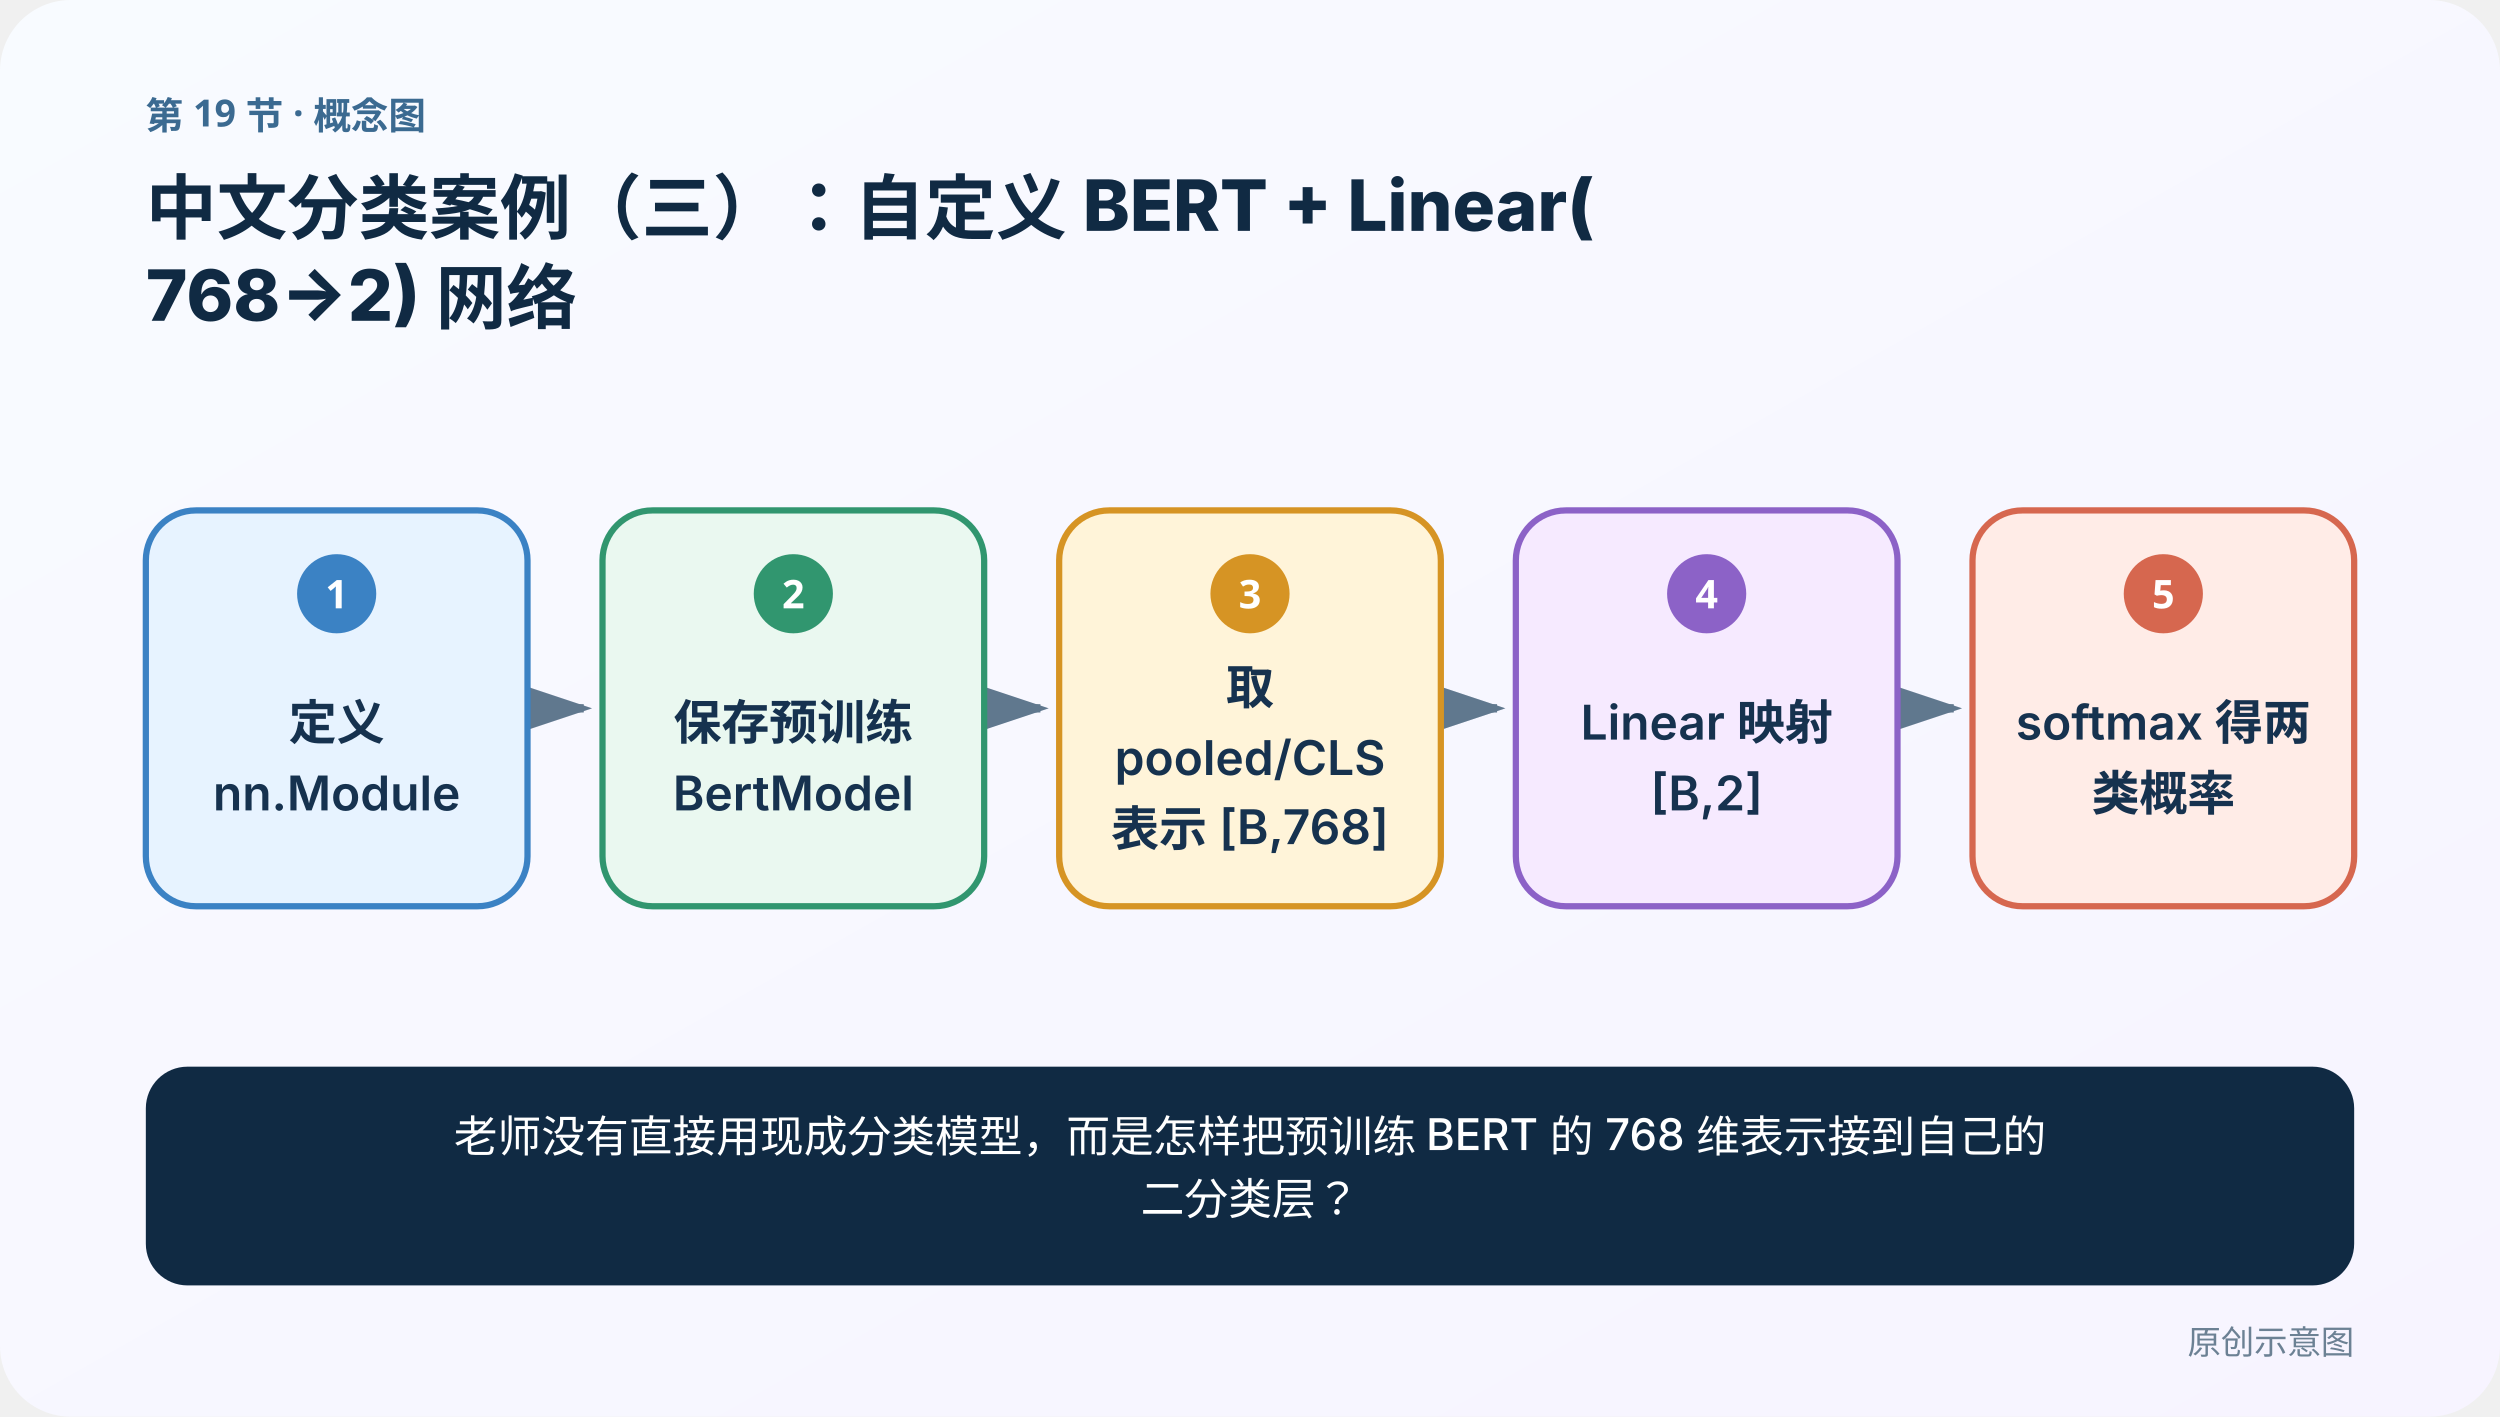
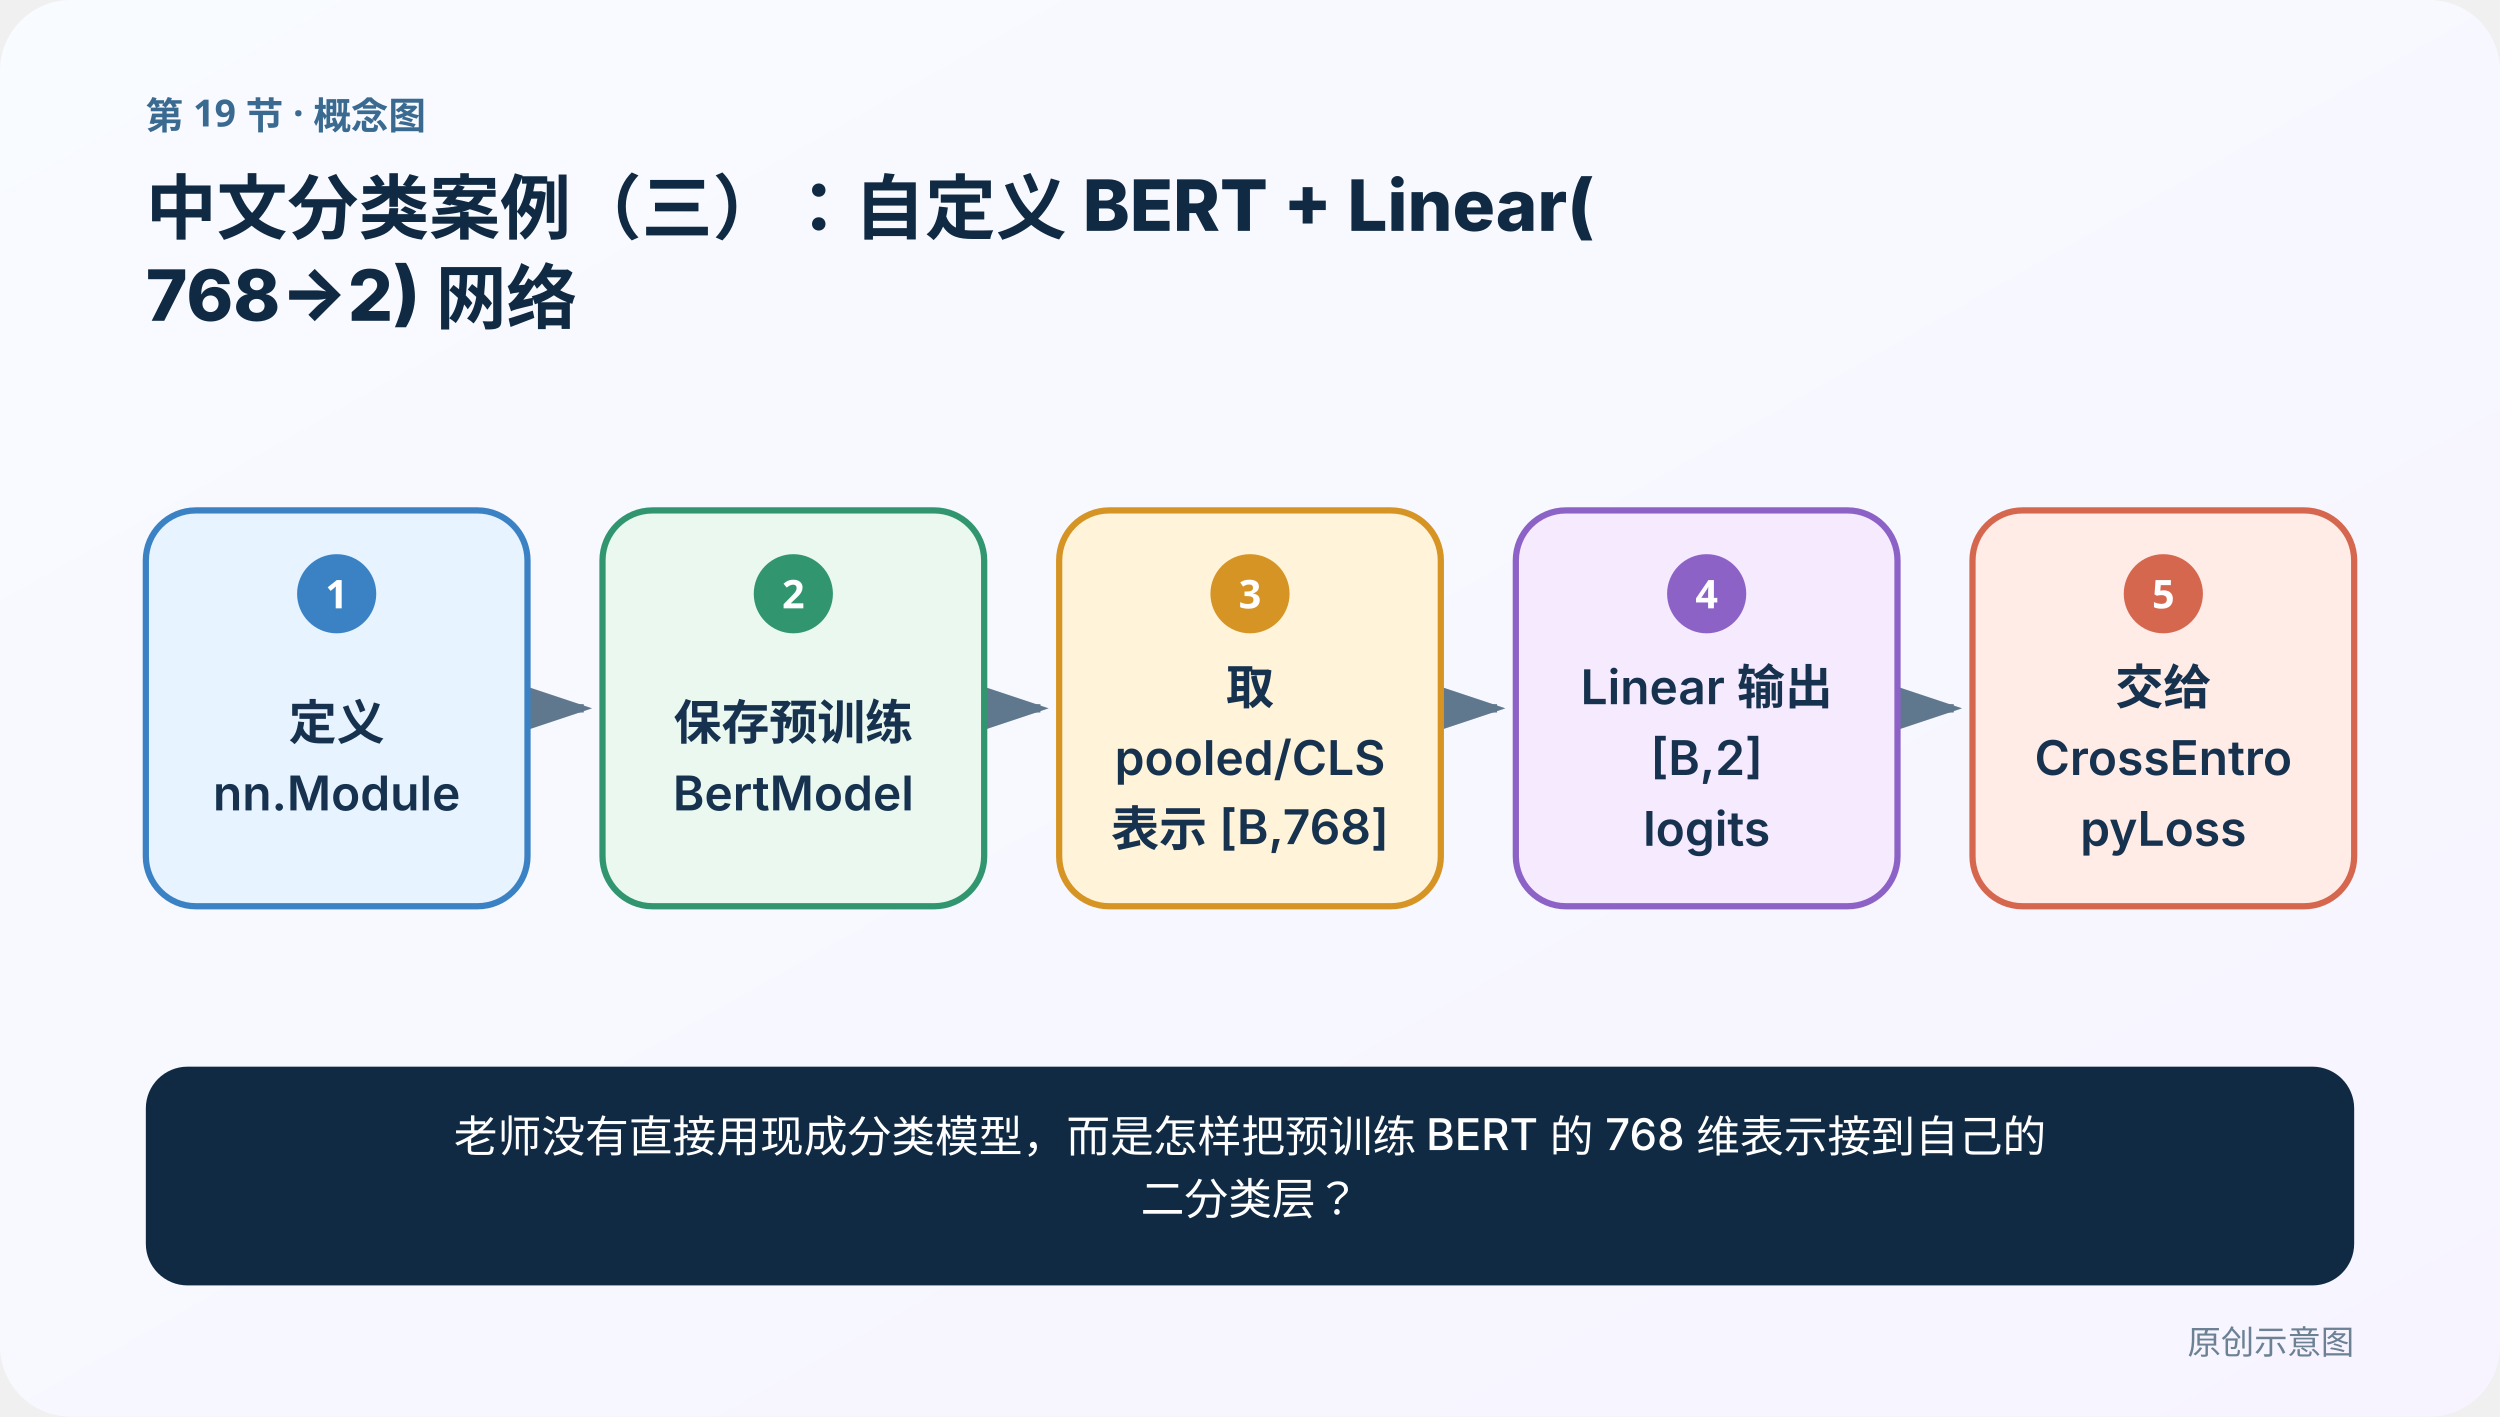
<svg xmlns="http://www.w3.org/2000/svg" width="1200" height="680" viewBox="0 0 1200 680" role="img" aria-labelledby="title desc">
  <defs>
    <linearGradient id="bg" x1="0" y1="0" x2="1" y2="1">
      <stop stop-color="#F8FBFF" />
      <stop offset="1" stop-color="#F7F4FF" />
    </linearGradient>
    <marker id="arrow" markerWidth="10" markerHeight="10" refX="8" refY="3" orient="auto">
      <path d="M0,0 L0,6 L9,3 z" fill="#60788E" />
    </marker>
  </defs>
  <rect width="1200" height="680" rx="34" fill="url(#bg)" />
  <text x="70" y="62" font-family="sans-serif" font-size="18" font-weight="700" fill="#3B6A91">第 19 节 · 概念图</text>
  <text x="70" y="112" text-anchor="start" font-family="-apple-system,BlinkMacSystemFont,'PingFang SC','Microsoft YaHei',sans-serif" font-size="34" font-weight="760" fill="#102A43">中文分类案例（三）：自定义 BERT + Linear(</text>
  <text x="70" y="154" text-anchor="start" font-family="-apple-system,BlinkMacSystemFont,'PingFang SC','Microsoft YaHei',sans-serif" font-size="34" font-weight="760" fill="#102A43">768→2) 网络</text>
  <line x1="260.2" y1="340" x2="280.2" y2="340" stroke="#60788E" stroke-width="4" marker-end="url(#arrow)" />
  <line x1="479.4" y1="340" x2="499.4" y2="340" stroke="#60788E" stroke-width="4" marker-end="url(#arrow)" />
  <line x1="698.6" y1="340" x2="718.6" y2="340" stroke="#60788E" stroke-width="4" marker-end="url(#arrow)" />
  <line x1="917.8" y1="340" x2="937.8" y2="340" stroke="#60788E" stroke-width="4" marker-end="url(#arrow)" />
  <g>
    <rect x="70" y="245" width="183.2" height="190" rx="24" fill="#E7F3FF" stroke="#3B82C4" stroke-width="3" />
    <circle cx="161.6" cy="285" r="19" fill="#3B82C4" />
    <text x="161.6" y="292" text-anchor="middle" font-family="sans-serif" font-size="19" font-weight="700" fill="white">1</text>
    <text x="161.6" y="355" text-anchor="middle" font-family="-apple-system,BlinkMacSystemFont,'PingFang SC','Microsoft YaHei',sans-serif" font-size="23" font-weight="600" fill="#16324F">定义</text>
    <text x="161.6" y="389" text-anchor="middle" font-family="-apple-system,BlinkMacSystemFont,'PingFang SC','Microsoft YaHei',sans-serif" font-size="23" font-weight="600" fill="#16324F">nn.Module</text>
  </g>
  <g>
    <rect x="289.2" y="245" width="183.2" height="190" rx="24" fill="#EAF8F0" stroke="#31966F" stroke-width="3" />
    <circle cx="380.8" cy="285" r="19" fill="#31966F" />
    <text x="380.8" y="292" text-anchor="middle" font-family="sans-serif" font-size="19" font-weight="700" fill="white">2</text>
    <text x="380.8" y="355" text-anchor="middle" font-family="-apple-system,BlinkMacSystemFont,'PingFang SC','Microsoft YaHei',sans-serif" font-size="23" font-weight="600" fill="#16324F">保存预训练</text>
    <text x="380.8" y="389" text-anchor="middle" font-family="-apple-system,BlinkMacSystemFont,'PingFang SC','Microsoft YaHei',sans-serif" font-size="23" font-weight="600" fill="#16324F">BertModel</text>
  </g>
  <g>
    <rect x="508.4" y="245" width="183.2" height="190" rx="24" fill="#FFF4D9" stroke="#D69424" stroke-width="3" />
    <circle cx="600" cy="285" r="19" fill="#D69424" />
    <text x="600" y="292" text-anchor="middle" font-family="sans-serif" font-size="19" font-weight="700" fill="white">3</text>
    <text x="600" y="338" text-anchor="middle" font-family="-apple-system,BlinkMacSystemFont,'PingFang SC','Microsoft YaHei',sans-serif" font-size="23" font-weight="600" fill="#16324F">取</text>
    <text x="600" y="372" text-anchor="middle" font-family="-apple-system,BlinkMacSystemFont,'PingFang SC','Microsoft YaHei',sans-serif" font-size="23" font-weight="600" fill="#16324F">pooled/CLS</text>
    <text x="600" y="406" text-anchor="middle" font-family="-apple-system,BlinkMacSystemFont,'PingFang SC','Microsoft YaHei',sans-serif" font-size="23" font-weight="600" fill="#16324F">表示 [B,768]</text>
  </g>
  <g>
    <rect x="727.6" y="245" width="183.2" height="190" rx="24" fill="#F6EAFF" stroke="#8C62C7" stroke-width="3" />
    <circle cx="819.2" cy="285" r="19" fill="#8C62C7" />
    <text x="819.2" y="292" text-anchor="middle" font-family="sans-serif" font-size="19" font-weight="700" fill="white">4</text>
-     <text x="819.2" y="355" text-anchor="middle" font-family="-apple-system,BlinkMacSystemFont,'PingFang SC','Microsoft YaHei',sans-serif" font-size="23" font-weight="600" fill="#16324F">Linear 映射</text>
-     <text x="819.2" y="389" text-anchor="middle" font-family="-apple-system,BlinkMacSystemFont,'PingFang SC','Microsoft YaHei',sans-serif" font-size="23" font-weight="600" fill="#16324F">[B,2]</text>
+     <text x="819.2" y="338" text-anchor="middle" font-family="-apple-system,BlinkMacSystemFont,'PingFang SC','Microsoft YaHei',sans-serif" font-size="23" font-weight="600" fill="#16324F">Linear 输出</text>
+     <text x="819.2" y="372" text-anchor="middle" font-family="-apple-system,BlinkMacSystemFont,'PingFang SC','Microsoft YaHei',sans-serif" font-size="23" font-weight="600" fill="#16324F">[B,2]</text>
+     <text x="819.2" y="406" text-anchor="middle" font-family="-apple-system,BlinkMacSystemFont,'PingFang SC','Microsoft YaHei',sans-serif" font-size="23" font-weight="600" fill="#16324F">logits</text>
  </g>
  <g>
    <rect x="946.8" y="245" width="183.2" height="190" rx="24" fill="#FFECE7" stroke="#D6674F" stroke-width="3" />
    <circle cx="1038.4" cy="285" r="19" fill="#D6674F" />
    <text x="1038.4" y="292" text-anchor="middle" font-family="sans-serif" font-size="19" font-weight="700" fill="white">5</text>
-     <text x="1038.4" y="355" text-anchor="middle" font-family="-apple-system,BlinkMacSystemFont,'PingFang SC','Microsoft YaHei',sans-serif" font-size="23" font-weight="600" fill="#16324F">softmax 得两</text>
-     <text x="1038.4" y="389" text-anchor="middle" font-family="-apple-system,BlinkMacSystemFont,'PingFang SC','Microsoft YaHei',sans-serif" font-size="23" font-weight="600" fill="#16324F">类概率</text>
+     <text x="1038.4" y="338" text-anchor="middle" font-family="-apple-system,BlinkMacSystemFont,'PingFang SC','Microsoft YaHei',sans-serif" font-size="23" font-weight="600" fill="#16324F">交给</text>
+     <text x="1038.4" y="372" text-anchor="middle" font-family="-apple-system,BlinkMacSystemFont,'PingFang SC','Microsoft YaHei',sans-serif" font-size="23" font-weight="600" fill="#16324F">CrossEntro</text>
+     <text x="1038.4" y="406" text-anchor="middle" font-family="-apple-system,BlinkMacSystemFont,'PingFang SC','Microsoft YaHei',sans-serif" font-size="23" font-weight="600" fill="#16324F">pyLoss</text>
  </g>
  <rect x="70" y="512" width="1060" height="105" rx="20" fill="#102A43" />
  <text x="600" y="553" text-anchor="middle" font-family="-apple-system,BlinkMacSystemFont,'PingFang SC','Microsoft YaHei',sans-serif" font-size="21" font-weight="500" fill="#FFFFFF">老师没有直接用现成分类模型，而是怎样把预训练 BERT 的 768 维表示接到自己的</text>
  <text x="600" y="583" text-anchor="middle" font-family="-apple-system,BlinkMacSystemFont,'PingFang SC','Microsoft YaHei',sans-serif" font-size="21" font-weight="500" fill="#FFFFFF">二分类层？</text>
  <text x="1130" y="650" text-anchor="end" font-family="sans-serif" font-size="16" fill="#6C8194">原创示意图</text>
</svg>
